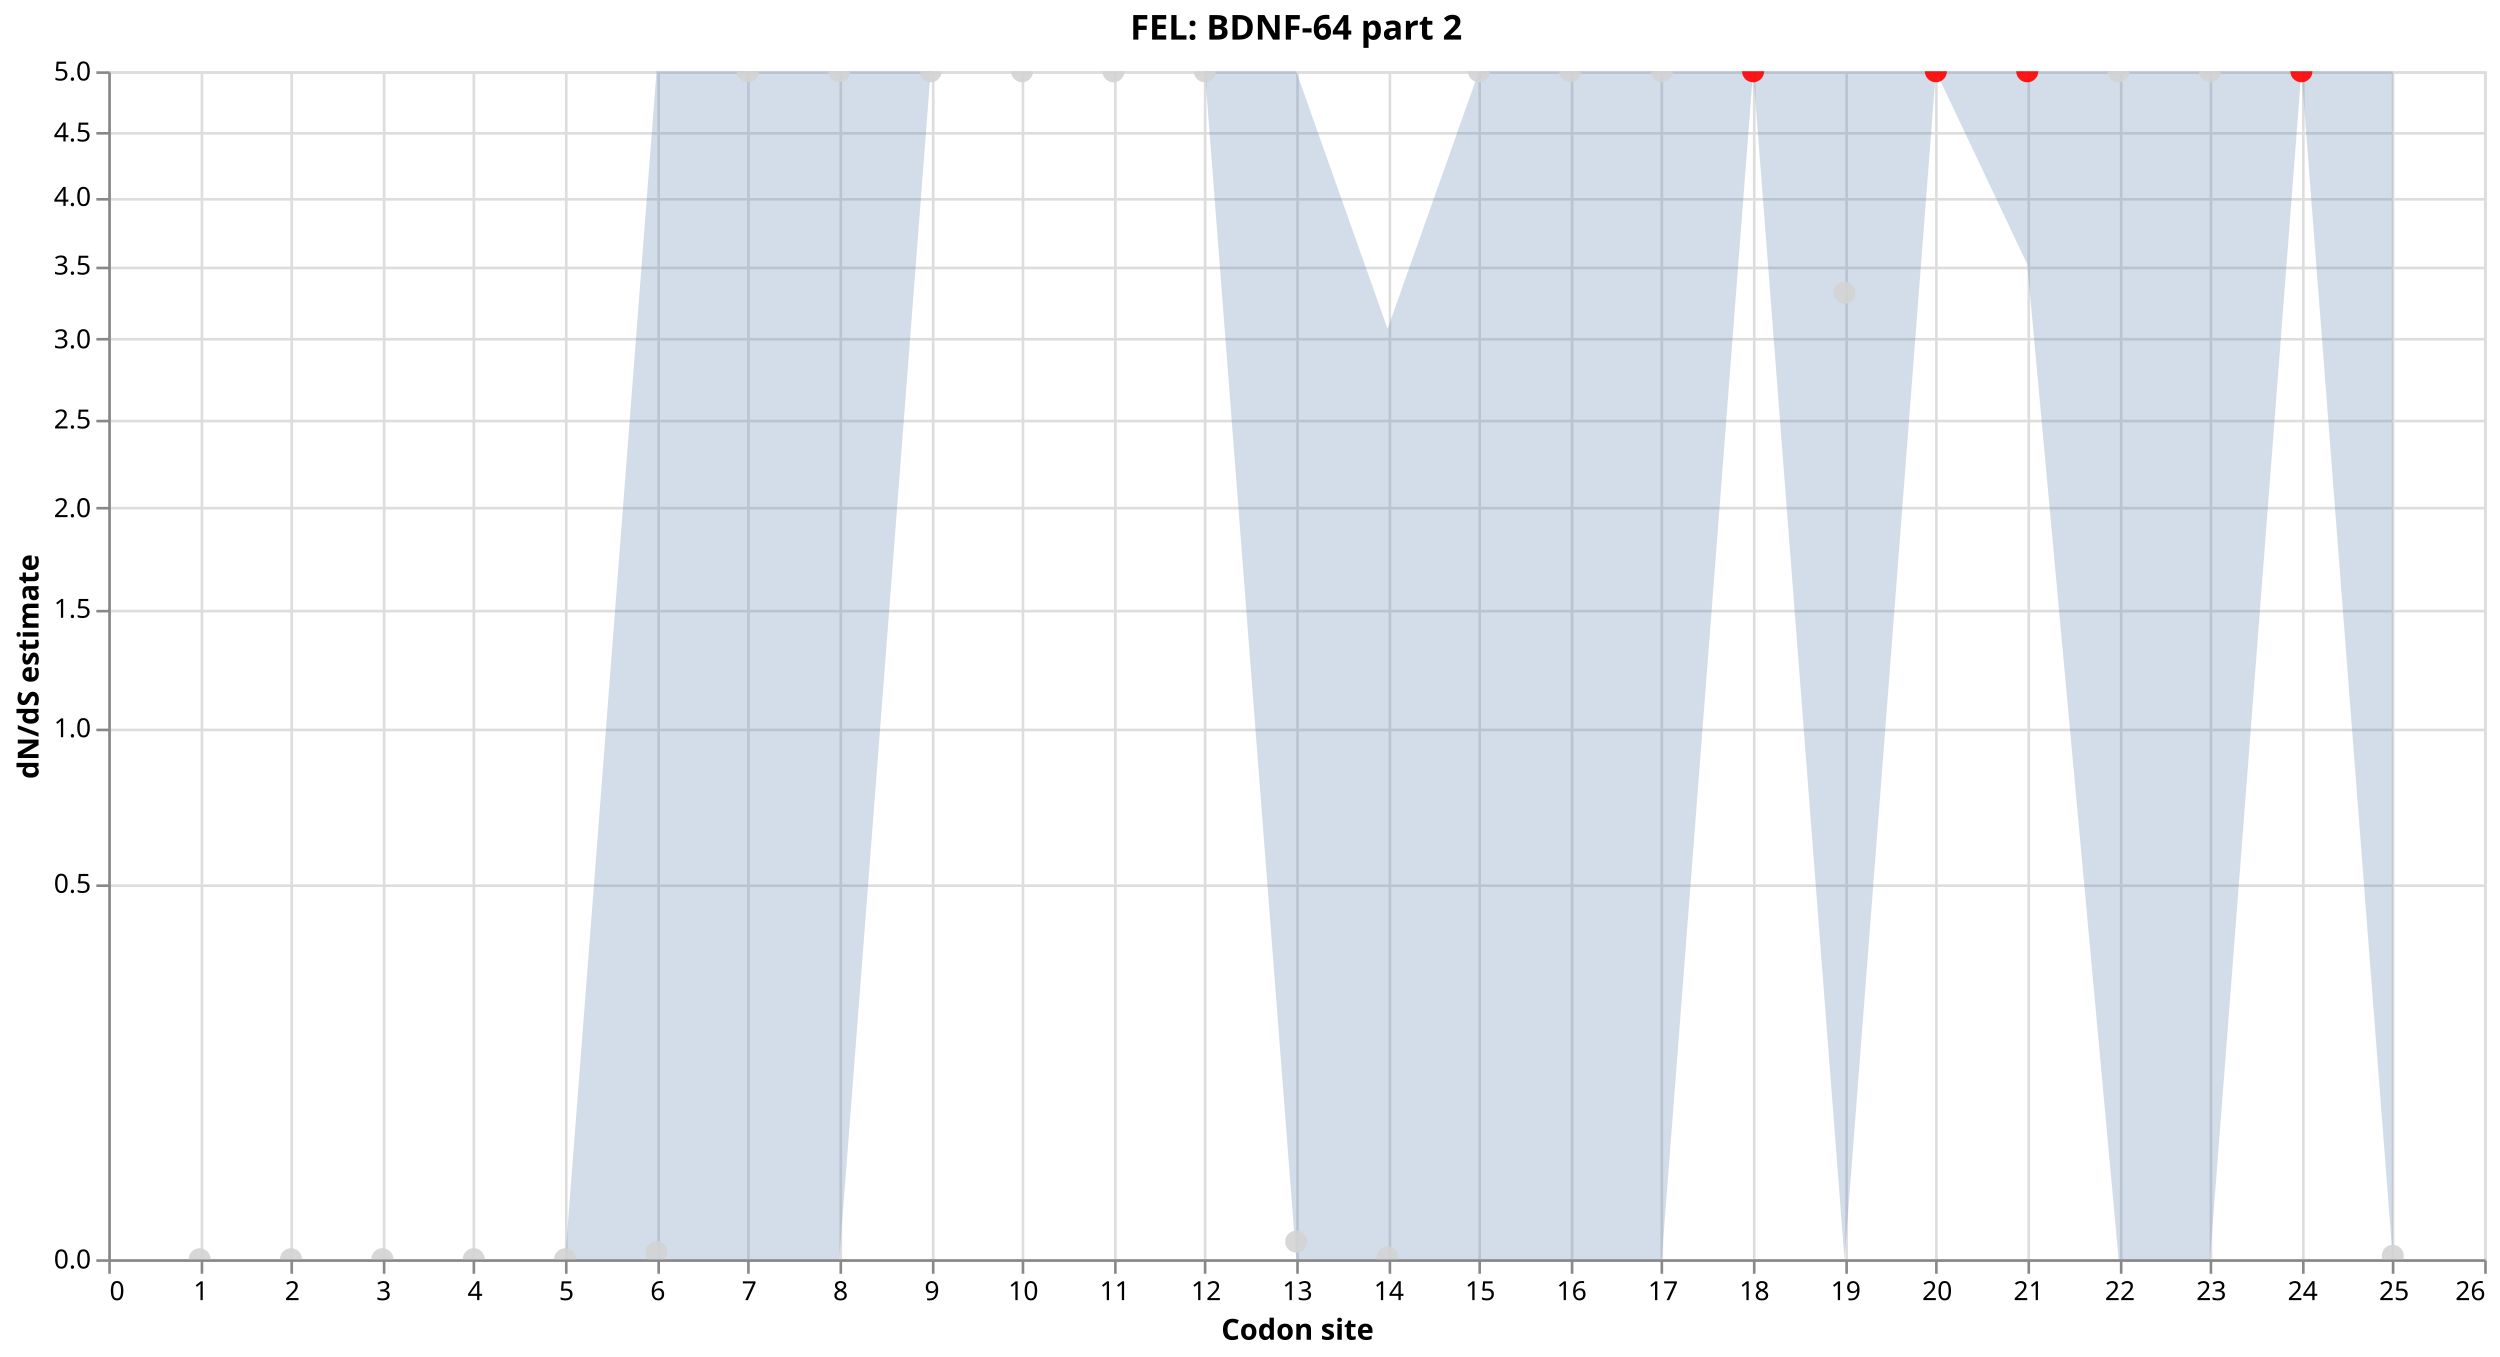
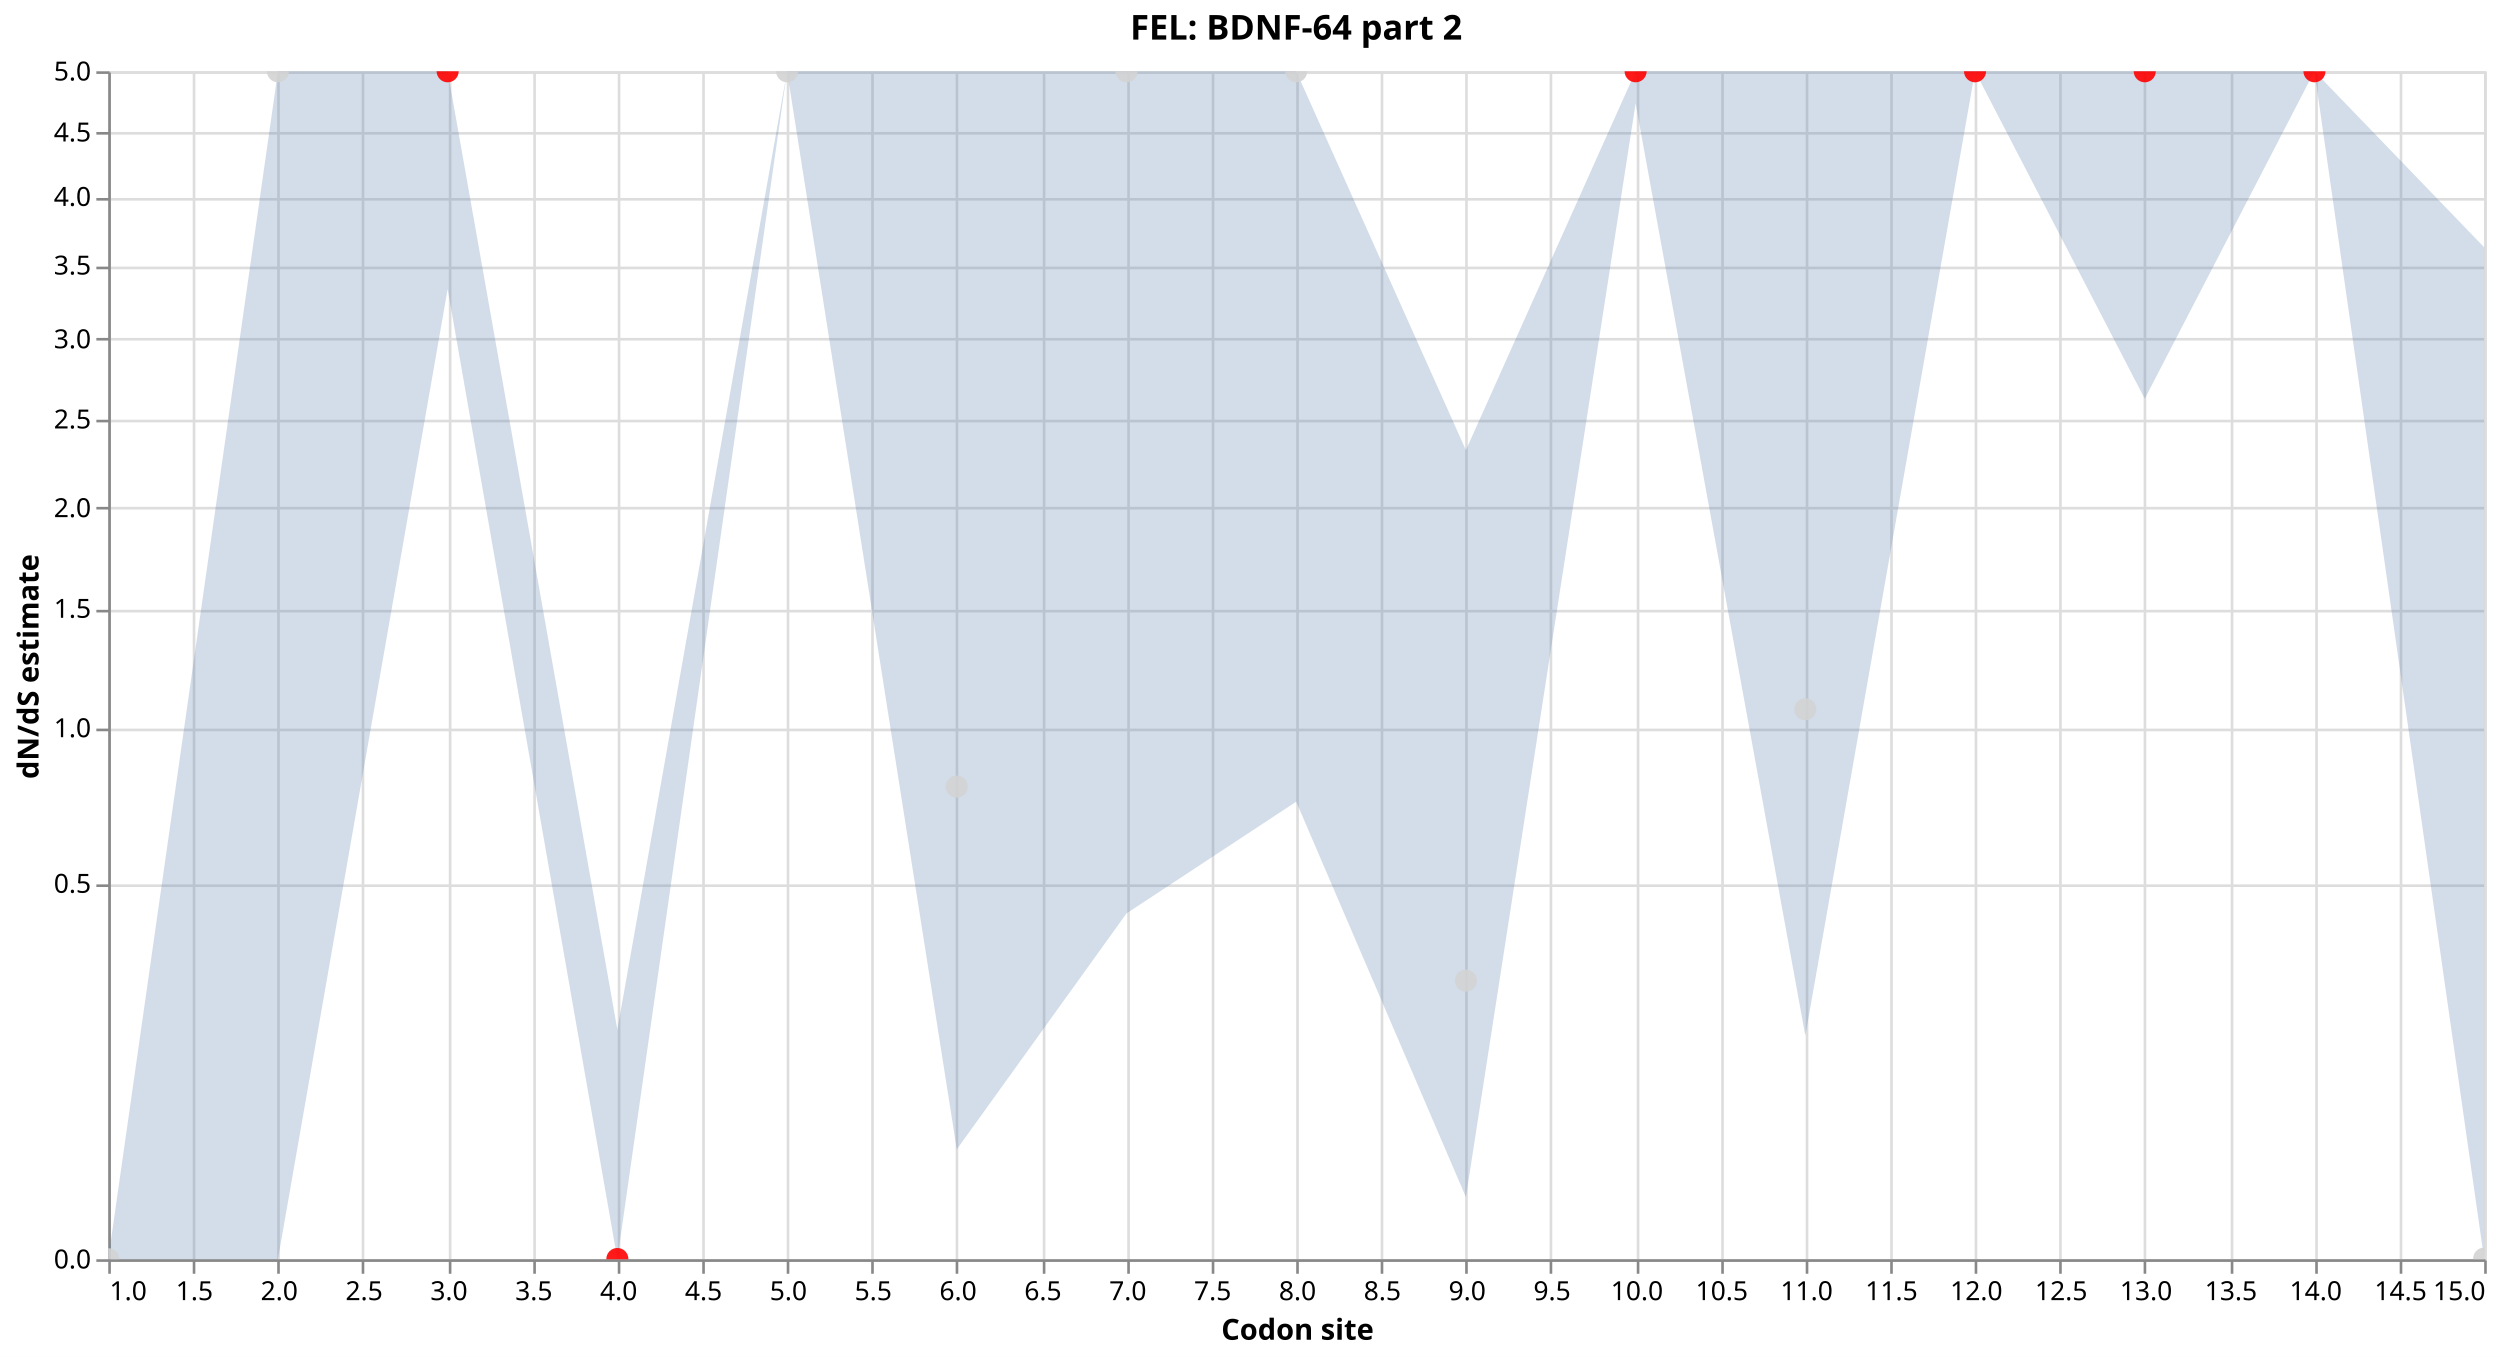
<svg xmlns="http://www.w3.org/2000/svg" version="1.1" class="marks" width="947" height="514" viewBox="0 0 947 514">
  <rect width="947" height="514" fill="white" />
  <g fill="none" stroke-miterlimit="10" transform="translate(41,27)">
    <g class="mark-group role-frame root" role="graphics-object" aria-roledescription="group mark container">
      <g transform="translate(0,0)">
        <path class="background" aria-hidden="true" d="M0.5,0.5h900v450h-900Z" stroke="#ddd" />
        <g>
          <g class="mark-group role-axis" aria-hidden="true">
            <g transform="translate(0.5,450.5)">
              <path class="background" aria-hidden="true" d="M0,0h0v0h0Z" pointer-events="none" />
              <g>
                <g class="mark-rule role-axis-grid" pointer-events="none">
                  <line transform="translate(0,-450)" x2="0" y2="450" stroke="#ddd" stroke-width="1" opacity="1" />
-                   <line transform="translate(35,-450)" x2="0" y2="450" stroke="#ddd" stroke-width="1" opacity="1" />
-                   <line transform="translate(69,-450)" x2="0" y2="450" stroke="#ddd" stroke-width="1" opacity="1" />
-                   <line transform="translate(104,-450)" x2="0" y2="450" stroke="#ddd" stroke-width="1" opacity="1" />
-                   <line transform="translate(138,-450)" x2="0" y2="450" stroke="#ddd" stroke-width="1" opacity="1" />
-                   <line transform="translate(173,-450)" x2="0" y2="450" stroke="#ddd" stroke-width="1" opacity="1" />
-                   <line transform="translate(208,-450)" x2="0" y2="450" stroke="#ddd" stroke-width="1" opacity="1" />
-                   <line transform="translate(242,-450)" x2="0" y2="450" stroke="#ddd" stroke-width="1" opacity="1" />
-                   <line transform="translate(277,-450)" x2="0" y2="450" stroke="#ddd" stroke-width="1" opacity="1" />
-                   <line transform="translate(312,-450)" x2="0" y2="450" stroke="#ddd" stroke-width="1" opacity="1" />
-                   <line transform="translate(346,-450)" x2="0" y2="450" stroke="#ddd" stroke-width="1" opacity="1" />
-                   <line transform="translate(381,-450)" x2="0" y2="450" stroke="#ddd" stroke-width="1" opacity="1" />
-                   <line transform="translate(415,-450)" x2="0" y2="450" stroke="#ddd" stroke-width="1" opacity="1" />
+                   <line transform="translate(32,-450)" x2="0" y2="450" stroke="#ddd" stroke-width="1" opacity="1" />
+                   <line transform="translate(64,-450)" x2="0" y2="450" stroke="#ddd" stroke-width="1" opacity="1" />
+                   <line transform="translate(96,-450)" x2="0" y2="450" stroke="#ddd" stroke-width="1" opacity="1" />
+                   <line transform="translate(129,-450)" x2="0" y2="450" stroke="#ddd" stroke-width="1" opacity="1" />
+                   <line transform="translate(161,-450)" x2="0" y2="450" stroke="#ddd" stroke-width="1" opacity="1" />
+                   <line transform="translate(193,-450)" x2="0" y2="450" stroke="#ddd" stroke-width="1" opacity="1" />
+                   <line transform="translate(225,-450)" x2="0" y2="450" stroke="#ddd" stroke-width="1" opacity="1" />
+                   <line transform="translate(257,-450)" x2="0" y2="450" stroke="#ddd" stroke-width="1" opacity="1" />
+                   <line transform="translate(289,-450)" x2="0" y2="450" stroke="#ddd" stroke-width="1" opacity="1" />
+                   <line transform="translate(321,-450)" x2="0" y2="450" stroke="#ddd" stroke-width="1" opacity="1" />
+                   <line transform="translate(354,-450)" x2="0" y2="450" stroke="#ddd" stroke-width="1" opacity="1" />
+                   <line transform="translate(386,-450)" x2="0" y2="450" stroke="#ddd" stroke-width="1" opacity="1" />
+                   <line transform="translate(418,-450)" x2="0" y2="450" stroke="#ddd" stroke-width="1" opacity="1" />
                  <line transform="translate(450,-450)" x2="0" y2="450" stroke="#ddd" stroke-width="1" opacity="1" />
-                   <line transform="translate(485,-450)" x2="0" y2="450" stroke="#ddd" stroke-width="1" opacity="1" />
-                   <line transform="translate(519,-450)" x2="0" y2="450" stroke="#ddd" stroke-width="1" opacity="1" />
-                   <line transform="translate(554,-450)" x2="0" y2="450" stroke="#ddd" stroke-width="1" opacity="1" />
-                   <line transform="translate(588,-450)" x2="0" y2="450" stroke="#ddd" stroke-width="1" opacity="1" />
-                   <line transform="translate(623,-450)" x2="0" y2="450" stroke="#ddd" stroke-width="1" opacity="1" />
-                   <line transform="translate(658,-450)" x2="0" y2="450" stroke="#ddd" stroke-width="1" opacity="1" />
-                   <line transform="translate(692,-450)" x2="0" y2="450" stroke="#ddd" stroke-width="1" opacity="1" />
-                   <line transform="translate(727,-450)" x2="0" y2="450" stroke="#ddd" stroke-width="1" opacity="1" />
-                   <line transform="translate(762,-450)" x2="0" y2="450" stroke="#ddd" stroke-width="1" opacity="1" />
-                   <line transform="translate(796,-450)" x2="0" y2="450" stroke="#ddd" stroke-width="1" opacity="1" />
-                   <line transform="translate(831,-450)" x2="0" y2="450" stroke="#ddd" stroke-width="1" opacity="1" />
-                   <line transform="translate(865,-450)" x2="0" y2="450" stroke="#ddd" stroke-width="1" opacity="1" />
+                   <line transform="translate(482,-450)" x2="0" y2="450" stroke="#ddd" stroke-width="1" opacity="1" />
+                   <line transform="translate(514,-450)" x2="0" y2="450" stroke="#ddd" stroke-width="1" opacity="1" />
+                   <line transform="translate(546,-450)" x2="0" y2="450" stroke="#ddd" stroke-width="1" opacity="1" />
+                   <line transform="translate(579,-450)" x2="0" y2="450" stroke="#ddd" stroke-width="1" opacity="1" />
+                   <line transform="translate(611,-450)" x2="0" y2="450" stroke="#ddd" stroke-width="1" opacity="1" />
+                   <line transform="translate(643,-450)" x2="0" y2="450" stroke="#ddd" stroke-width="1" opacity="1" />
+                   <line transform="translate(675,-450)" x2="0" y2="450" stroke="#ddd" stroke-width="1" opacity="1" />
+                   <line transform="translate(707,-450)" x2="0" y2="450" stroke="#ddd" stroke-width="1" opacity="1" />
+                   <line transform="translate(739,-450)" x2="0" y2="450" stroke="#ddd" stroke-width="1" opacity="1" />
+                   <line transform="translate(771,-450)" x2="0" y2="450" stroke="#ddd" stroke-width="1" opacity="1" />
+                   <line transform="translate(804,-450)" x2="0" y2="450" stroke="#ddd" stroke-width="1" opacity="1" />
+                   <line transform="translate(836,-450)" x2="0" y2="450" stroke="#ddd" stroke-width="1" opacity="1" />
+                   <line transform="translate(868,-450)" x2="0" y2="450" stroke="#ddd" stroke-width="1" opacity="1" />
                  <line transform="translate(900,-450)" x2="0" y2="450" stroke="#ddd" stroke-width="1" opacity="1" />
                </g>
              </g>
              <path class="foreground" aria-hidden="true" d="" pointer-events="none" display="none" />
            </g>
          </g>
          <g class="mark-group role-axis" aria-hidden="true">
            <g transform="translate(0.5,0.5)">
              <path class="background" aria-hidden="true" d="M0,0h0v0h0Z" pointer-events="none" />
              <g>
                <g class="mark-rule role-axis-grid" pointer-events="none">
                  <line transform="translate(0,450)" x2="900" y2="0" stroke="#ddd" stroke-width="1" opacity="1" />
                  <line transform="translate(0,308)" x2="900" y2="0" stroke="#ddd" stroke-width="1" opacity="1" />
                  <line transform="translate(0,249)" x2="900" y2="0" stroke="#ddd" stroke-width="1" opacity="1" />
                  <line transform="translate(0,204)" x2="900" y2="0" stroke="#ddd" stroke-width="1" opacity="1" />
                  <line transform="translate(0,165)" x2="900" y2="0" stroke="#ddd" stroke-width="1" opacity="1" />
                  <line transform="translate(0,132)" x2="900" y2="0" stroke="#ddd" stroke-width="1" opacity="1" />
                  <line transform="translate(0,101)" x2="900" y2="0" stroke="#ddd" stroke-width="1" opacity="1" />
                  <line transform="translate(0,74)" x2="900" y2="0" stroke="#ddd" stroke-width="1" opacity="1" />
                  <line transform="translate(0,48)" x2="900" y2="0" stroke="#ddd" stroke-width="1" opacity="1" />
                  <line transform="translate(0,23)" x2="900" y2="0" stroke="#ddd" stroke-width="1" opacity="1" />
                  <line transform="translate(0,0)" x2="900" y2="0" stroke="#ddd" stroke-width="1" opacity="1" />
                </g>
              </g>
              <path class="foreground" aria-hidden="true" d="" pointer-events="none" display="none" />
            </g>
          </g>
-           <g class="mark-group role-axis" role="graphics-symbol" aria-roledescription="axis" aria-label="X-axis titled 'Codon site' for a linear scale with values from 0 to 26">
+           <g class="mark-group role-axis" role="graphics-symbol" aria-roledescription="axis" aria-label="X-axis titled 'Codon site' for a linear scale with values from 1 to 15">
            <g transform="translate(0.5,450.5)">
              <path class="background" aria-hidden="true" d="M0,0h0v0h0Z" pointer-events="none" />
              <g>
                <g class="mark-rule role-axis-tick" pointer-events="none">
                  <line transform="translate(0,0)" x2="0" y2="5" stroke="#888" stroke-width="1" opacity="1" />
-                   <line transform="translate(35,0)" x2="0" y2="5" stroke="#888" stroke-width="1" opacity="1" />
-                   <line transform="translate(69,0)" x2="0" y2="5" stroke="#888" stroke-width="1" opacity="1" />
-                   <line transform="translate(104,0)" x2="0" y2="5" stroke="#888" stroke-width="1" opacity="1" />
-                   <line transform="translate(138,0)" x2="0" y2="5" stroke="#888" stroke-width="1" opacity="1" />
-                   <line transform="translate(173,0)" x2="0" y2="5" stroke="#888" stroke-width="1" opacity="1" />
-                   <line transform="translate(208,0)" x2="0" y2="5" stroke="#888" stroke-width="1" opacity="1" />
-                   <line transform="translate(242,0)" x2="0" y2="5" stroke="#888" stroke-width="1" opacity="1" />
-                   <line transform="translate(277,0)" x2="0" y2="5" stroke="#888" stroke-width="1" opacity="1" />
-                   <line transform="translate(312,0)" x2="0" y2="5" stroke="#888" stroke-width="1" opacity="1" />
-                   <line transform="translate(346,0)" x2="0" y2="5" stroke="#888" stroke-width="1" opacity="1" />
-                   <line transform="translate(381,0)" x2="0" y2="5" stroke="#888" stroke-width="1" opacity="1" />
-                   <line transform="translate(415,0)" x2="0" y2="5" stroke="#888" stroke-width="1" opacity="1" />
+                   <line transform="translate(32,0)" x2="0" y2="5" stroke="#888" stroke-width="1" opacity="1" />
+                   <line transform="translate(64,0)" x2="0" y2="5" stroke="#888" stroke-width="1" opacity="1" />
+                   <line transform="translate(96,0)" x2="0" y2="5" stroke="#888" stroke-width="1" opacity="1" />
+                   <line transform="translate(129,0)" x2="0" y2="5" stroke="#888" stroke-width="1" opacity="1" />
+                   <line transform="translate(161,0)" x2="0" y2="5" stroke="#888" stroke-width="1" opacity="1" />
+                   <line transform="translate(193,0)" x2="0" y2="5" stroke="#888" stroke-width="1" opacity="1" />
+                   <line transform="translate(225,0)" x2="0" y2="5" stroke="#888" stroke-width="1" opacity="1" />
+                   <line transform="translate(257,0)" x2="0" y2="5" stroke="#888" stroke-width="1" opacity="1" />
+                   <line transform="translate(289,0)" x2="0" y2="5" stroke="#888" stroke-width="1" opacity="1" />
+                   <line transform="translate(321,0)" x2="0" y2="5" stroke="#888" stroke-width="1" opacity="1" />
+                   <line transform="translate(354,0)" x2="0" y2="5" stroke="#888" stroke-width="1" opacity="1" />
+                   <line transform="translate(386,0)" x2="0" y2="5" stroke="#888" stroke-width="1" opacity="1" />
+                   <line transform="translate(418,0)" x2="0" y2="5" stroke="#888" stroke-width="1" opacity="1" />
                  <line transform="translate(450,0)" x2="0" y2="5" stroke="#888" stroke-width="1" opacity="1" />
-                   <line transform="translate(485,0)" x2="0" y2="5" stroke="#888" stroke-width="1" opacity="1" />
-                   <line transform="translate(519,0)" x2="0" y2="5" stroke="#888" stroke-width="1" opacity="1" />
-                   <line transform="translate(554,0)" x2="0" y2="5" stroke="#888" stroke-width="1" opacity="1" />
-                   <line transform="translate(588,0)" x2="0" y2="5" stroke="#888" stroke-width="1" opacity="1" />
-                   <line transform="translate(623,0)" x2="0" y2="5" stroke="#888" stroke-width="1" opacity="1" />
-                   <line transform="translate(658,0)" x2="0" y2="5" stroke="#888" stroke-width="1" opacity="1" />
-                   <line transform="translate(692,0)" x2="0" y2="5" stroke="#888" stroke-width="1" opacity="1" />
-                   <line transform="translate(727,0)" x2="0" y2="5" stroke="#888" stroke-width="1" opacity="1" />
-                   <line transform="translate(762,0)" x2="0" y2="5" stroke="#888" stroke-width="1" opacity="1" />
-                   <line transform="translate(796,0)" x2="0" y2="5" stroke="#888" stroke-width="1" opacity="1" />
-                   <line transform="translate(831,0)" x2="0" y2="5" stroke="#888" stroke-width="1" opacity="1" />
-                   <line transform="translate(865,0)" x2="0" y2="5" stroke="#888" stroke-width="1" opacity="1" />
+                   <line transform="translate(482,0)" x2="0" y2="5" stroke="#888" stroke-width="1" opacity="1" />
+                   <line transform="translate(514,0)" x2="0" y2="5" stroke="#888" stroke-width="1" opacity="1" />
+                   <line transform="translate(546,0)" x2="0" y2="5" stroke="#888" stroke-width="1" opacity="1" />
+                   <line transform="translate(579,0)" x2="0" y2="5" stroke="#888" stroke-width="1" opacity="1" />
+                   <line transform="translate(611,0)" x2="0" y2="5" stroke="#888" stroke-width="1" opacity="1" />
+                   <line transform="translate(643,0)" x2="0" y2="5" stroke="#888" stroke-width="1" opacity="1" />
+                   <line transform="translate(675,0)" x2="0" y2="5" stroke="#888" stroke-width="1" opacity="1" />
+                   <line transform="translate(707,0)" x2="0" y2="5" stroke="#888" stroke-width="1" opacity="1" />
+                   <line transform="translate(739,0)" x2="0" y2="5" stroke="#888" stroke-width="1" opacity="1" />
+                   <line transform="translate(771,0)" x2="0" y2="5" stroke="#888" stroke-width="1" opacity="1" />
+                   <line transform="translate(804,0)" x2="0" y2="5" stroke="#888" stroke-width="1" opacity="1" />
+                   <line transform="translate(836,0)" x2="0" y2="5" stroke="#888" stroke-width="1" opacity="1" />
+                   <line transform="translate(868,0)" x2="0" y2="5" stroke="#888" stroke-width="1" opacity="1" />
                  <line transform="translate(900,0)" x2="0" y2="5" stroke="#888" stroke-width="1" opacity="1" />
                </g>
                <g class="mark-text role-axis-label" pointer-events="none">
-                   <text text-anchor="start" transform="translate(0,15)" font-family="sans-serif" font-size="10px" fill="#000" opacity="1">0</text>
-                   <text text-anchor="middle" transform="translate(34.61538,15)" font-family="sans-serif" font-size="10px" fill="#000" opacity="1">1</text>
-                   <text text-anchor="middle" transform="translate(69.23077,15)" font-family="sans-serif" font-size="10px" fill="#000" opacity="1">2</text>
-                   <text text-anchor="middle" transform="translate(103.8462,15)" font-family="sans-serif" font-size="10px" fill="#000" opacity="1">3</text>
-                   <text text-anchor="middle" transform="translate(138.4615,15)" font-family="sans-serif" font-size="10px" fill="#000" opacity="1">4</text>
-                   <text text-anchor="middle" transform="translate(173.0769,15)" font-family="sans-serif" font-size="10px" fill="#000" opacity="1">5</text>
-                   <text text-anchor="middle" transform="translate(207.6923,15)" font-family="sans-serif" font-size="10px" fill="#000" opacity="1">6</text>
-                   <text text-anchor="middle" transform="translate(242.3077,15)" font-family="sans-serif" font-size="10px" fill="#000" opacity="1">7</text>
-                   <text text-anchor="middle" transform="translate(276.9231,15)" font-family="sans-serif" font-size="10px" fill="#000" opacity="1">8</text>
-                   <text text-anchor="middle" transform="translate(311.5385,15)" font-family="sans-serif" font-size="10px" fill="#000" opacity="1">9</text>
-                   <text text-anchor="middle" transform="translate(346.1538,15)" font-family="sans-serif" font-size="10px" fill="#000" opacity="1">10</text>
-                   <text text-anchor="middle" transform="translate(380.7692,15)" font-family="sans-serif" font-size="10px" fill="#000" opacity="1">11</text>
-                   <text text-anchor="middle" transform="translate(415.3846,15)" font-family="sans-serif" font-size="10px" fill="#000" opacity="1">12</text>
-                   <text text-anchor="middle" transform="translate(450,15)" font-family="sans-serif" font-size="10px" fill="#000" opacity="1">13</text>
-                   <text text-anchor="middle" transform="translate(484.6154,15)" font-family="sans-serif" font-size="10px" fill="#000" opacity="1">14</text>
-                   <text text-anchor="middle" transform="translate(519.2308,15)" font-family="sans-serif" font-size="10px" fill="#000" opacity="1">15</text>
-                   <text text-anchor="middle" transform="translate(553.8462,15)" font-family="sans-serif" font-size="10px" fill="#000" opacity="1">16</text>
-                   <text text-anchor="middle" transform="translate(588.4615,15)" font-family="sans-serif" font-size="10px" fill="#000" opacity="1">17</text>
-                   <text text-anchor="middle" transform="translate(623.0769,15)" font-family="sans-serif" font-size="10px" fill="#000" opacity="1">18</text>
-                   <text text-anchor="middle" transform="translate(657.6923,15)" font-family="sans-serif" font-size="10px" fill="#000" opacity="1">19</text>
-                   <text text-anchor="middle" transform="translate(692.3077,15)" font-family="sans-serif" font-size="10px" fill="#000" opacity="1">20</text>
-                   <text text-anchor="middle" transform="translate(726.9231,15)" font-family="sans-serif" font-size="10px" fill="#000" opacity="1">21</text>
-                   <text text-anchor="middle" transform="translate(761.5385,15)" font-family="sans-serif" font-size="10px" fill="#000" opacity="1">22</text>
-                   <text text-anchor="middle" transform="translate(796.1538,15)" font-family="sans-serif" font-size="10px" fill="#000" opacity="1">23</text>
-                   <text text-anchor="middle" transform="translate(830.7692,15)" font-family="sans-serif" font-size="10px" fill="#000" opacity="1">24</text>
-                   <text text-anchor="middle" transform="translate(865.3846,15)" font-family="sans-serif" font-size="10px" fill="#000" opacity="1">25</text>
-                   <text text-anchor="end" transform="translate(900,15)" font-family="sans-serif" font-size="10px" fill="#000" opacity="1">26</text>
+                   <text text-anchor="start" transform="translate(0,15)" font-family="sans-serif" font-size="10px" fill="#000" opacity="1">1.0</text>
+                   <text text-anchor="middle" transform="translate(32.14286,15)" font-family="sans-serif" font-size="10px" fill="#000" opacity="1">1.5</text>
+                   <text text-anchor="middle" transform="translate(64.28571,15)" font-family="sans-serif" font-size="10px" fill="#000" opacity="1">2.0</text>
+                   <text text-anchor="middle" transform="translate(96.42857,15)" font-family="sans-serif" font-size="10px" fill="#000" opacity="1">2.5</text>
+                   <text text-anchor="middle" transform="translate(128.5714,15)" font-family="sans-serif" font-size="10px" fill="#000" opacity="1">3.0</text>
+                   <text text-anchor="middle" transform="translate(160.7143,15)" font-family="sans-serif" font-size="10px" fill="#000" opacity="1">3.5</text>
+                   <text text-anchor="middle" transform="translate(192.8571,15)" font-family="sans-serif" font-size="10px" fill="#000" opacity="1">4.0</text>
+                   <text text-anchor="middle" transform="translate(225,15)" font-family="sans-serif" font-size="10px" fill="#000" opacity="1">4.5</text>
+                   <text text-anchor="middle" transform="translate(257.1429,15)" font-family="sans-serif" font-size="10px" fill="#000" opacity="1">5.0</text>
+                   <text text-anchor="middle" transform="translate(289.2857,15)" font-family="sans-serif" font-size="10px" fill="#000" opacity="1">5.5</text>
+                   <text text-anchor="middle" transform="translate(321.4286,15)" font-family="sans-serif" font-size="10px" fill="#000" opacity="1">6.0</text>
+                   <text text-anchor="middle" transform="translate(353.5714,15)" font-family="sans-serif" font-size="10px" fill="#000" opacity="1">6.5</text>
+                   <text text-anchor="middle" transform="translate(385.7143,15)" font-family="sans-serif" font-size="10px" fill="#000" opacity="1">7.0</text>
+                   <text text-anchor="middle" transform="translate(417.8571,15)" font-family="sans-serif" font-size="10px" fill="#000" opacity="1">7.5</text>
+                   <text text-anchor="middle" transform="translate(450,15)" font-family="sans-serif" font-size="10px" fill="#000" opacity="1">8.0</text>
+                   <text text-anchor="middle" transform="translate(482.1429,15)" font-family="sans-serif" font-size="10px" fill="#000" opacity="1">8.5</text>
+                   <text text-anchor="middle" transform="translate(514.2857,15)" font-family="sans-serif" font-size="10px" fill="#000" opacity="1">9.0</text>
+                   <text text-anchor="middle" transform="translate(546.4286,15)" font-family="sans-serif" font-size="10px" fill="#000" opacity="1">9.5</text>
+                   <text text-anchor="middle" transform="translate(578.5714,15)" font-family="sans-serif" font-size="10px" fill="#000" opacity="1">10.0</text>
+                   <text text-anchor="middle" transform="translate(610.7143,15)" font-family="sans-serif" font-size="10px" fill="#000" opacity="1">10.5</text>
+                   <text text-anchor="middle" transform="translate(642.8571,15)" font-family="sans-serif" font-size="10px" fill="#000" opacity="1">11.0</text>
+                   <text text-anchor="middle" transform="translate(675,15)" font-family="sans-serif" font-size="10px" fill="#000" opacity="1">11.5</text>
+                   <text text-anchor="middle" transform="translate(707.1429,15)" font-family="sans-serif" font-size="10px" fill="#000" opacity="1">12.0</text>
+                   <text text-anchor="middle" transform="translate(739.2857,15)" font-family="sans-serif" font-size="10px" fill="#000" opacity="1">12.5</text>
+                   <text text-anchor="middle" transform="translate(771.4286,15)" font-family="sans-serif" font-size="10px" fill="#000" opacity="1">13.0</text>
+                   <text text-anchor="middle" transform="translate(803.5714,15)" font-family="sans-serif" font-size="10px" fill="#000" opacity="1">13.5</text>
+                   <text text-anchor="middle" transform="translate(835.7143,15)" font-family="sans-serif" font-size="10px" fill="#000" opacity="1">14.0</text>
+                   <text text-anchor="middle" transform="translate(867.8571,15)" font-family="sans-serif" font-size="10px" fill="#000" opacity="1">14.5</text>
+                   <text text-anchor="end" transform="translate(900,15)" font-family="sans-serif" font-size="10px" fill="#000" opacity="1">15.0</text>
                </g>
                <g class="mark-rule role-axis-domain" pointer-events="none">
                  <line transform="translate(0,0)" x2="900" y2="0" stroke="#888" stroke-width="1" opacity="1" />
                </g>
                <g class="mark-text role-axis-title" pointer-events="none">
                  <text text-anchor="middle" transform="translate(450,30)" font-family="sans-serif" font-size="11px" font-weight="bold" fill="#000" opacity="1">Codon site</text>
                </g>
              </g>
              <path class="foreground" aria-hidden="true" d="" pointer-events="none" display="none" />
            </g>
          </g>
          <g class="mark-group role-axis" role="graphics-symbol" aria-roledescription="axis" aria-label="Y-axis titled 'dN/dS estimate' for a sqrt scale with values from 0 to 5">
            <g transform="translate(0.5,0.5)">
              <path class="background" aria-hidden="true" d="M0,0h0v0h0Z" pointer-events="none" />
              <g>
                <g class="mark-rule role-axis-tick" pointer-events="none">
                  <line transform="translate(0,450)" x2="-5" y2="0" stroke="#888" stroke-width="1" opacity="1" />
                  <line transform="translate(0,308)" x2="-5" y2="0" stroke="#888" stroke-width="1" opacity="1" />
                  <line transform="translate(0,249)" x2="-5" y2="0" stroke="#888" stroke-width="1" opacity="1" />
                  <line transform="translate(0,204)" x2="-5" y2="0" stroke="#888" stroke-width="1" opacity="1" />
                  <line transform="translate(0,165)" x2="-5" y2="0" stroke="#888" stroke-width="1" opacity="1" />
                  <line transform="translate(0,132)" x2="-5" y2="0" stroke="#888" stroke-width="1" opacity="1" />
                  <line transform="translate(0,101)" x2="-5" y2="0" stroke="#888" stroke-width="1" opacity="1" />
                  <line transform="translate(0,74)" x2="-5" y2="0" stroke="#888" stroke-width="1" opacity="1" />
                  <line transform="translate(0,48)" x2="-5" y2="0" stroke="#888" stroke-width="1" opacity="1" />
                  <line transform="translate(0,23)" x2="-5" y2="0" stroke="#888" stroke-width="1" opacity="1" />
                  <line transform="translate(0,0)" x2="-5" y2="0" stroke="#888" stroke-width="1" opacity="1" />
                </g>
                <g class="mark-text role-axis-label" pointer-events="none">
                  <text text-anchor="end" transform="translate(-7,453)" font-family="sans-serif" font-size="10px" fill="#000" opacity="1">0.0</text>
                  <text text-anchor="end" transform="translate(-7,310.6975)" font-family="sans-serif" font-size="10px" fill="#000" opacity="1">0.5</text>
                  <text text-anchor="end" transform="translate(-7,251.7539)" font-family="sans-serif" font-size="10px" fill="#000" opacity="1">1.0</text>
                  <text text-anchor="end" transform="translate(-7,206.5248)" font-family="sans-serif" font-size="10px" fill="#000" opacity="1">1.5</text>
                  <text text-anchor="end" transform="translate(-7,168.395)" font-family="sans-serif" font-size="10px" fill="#000" opacity="1">2.0</text>
                  <text text-anchor="end" transform="translate(-7,134.8019)" font-family="sans-serif" font-size="10px" fill="#000" opacity="1">2.5</text>
                  <text text-anchor="end" transform="translate(-7,104.4315)" font-family="sans-serif" font-size="10px" fill="#000" opacity="1">3.0</text>
                  <text text-anchor="end" transform="translate(-7,76.50299)" font-family="sans-serif" font-size="10px" fill="#000" opacity="1">3.5</text>
                  <text text-anchor="end" transform="translate(-7,50.50776)" font-family="sans-serif" font-size="10px" fill="#000" opacity="1">4.0</text>
                  <text text-anchor="end" transform="translate(-7,26.09252)" font-family="sans-serif" font-size="10px" fill="#000" opacity="1">4.5</text>
                  <text text-anchor="end" transform="translate(-7,3)" font-family="sans-serif" font-size="10px" fill="#000" opacity="1">5.0</text>
                </g>
                <g class="mark-rule role-axis-domain" pointer-events="none">
                  <line transform="translate(0,450)" x2="0" y2="-450" stroke="#888" stroke-width="1" opacity="1" />
                </g>
                <g class="mark-text role-axis-title" pointer-events="none">
                  <text text-anchor="middle" transform="translate(-24.90137,225) rotate(-90) translate(0,-2)" font-family="sans-serif" font-size="11px" font-weight="bold" fill="#000" opacity="1">dN/dS estimate</text>
                </g>
              </g>
              <path class="foreground" aria-hidden="true" d="" pointer-events="none" display="none" />
            </g>
          </g>
          <g class="mark-area role-mark layer_0_marks" role="graphics-object" aria-roledescription="area mark container">
-             <path aria-label="CodonSite: 1; dN/dS LB: 0; dN/dS UB: 0" role="graphics-symbol" aria-roledescription="area mark" d="M34.615,450L69.231,450L103.846,450L138.462,450L173.077,450L207.692,450L242.308,450L276.923,450L311.538,0L346.154,0L380.769,0L415.385,0L450,450L484.615,450L519.231,450L553.846,450L588.462,450L623.077,0L657.692,450L692.308,0L726.923,73.129L761.538,450L796.154,450L830.769,0L865.385,450L865.385,0L830.769,0L796.154,0L761.538,0L726.923,0L692.308,0L657.692,0L623.077,0L588.462,0L553.846,0L519.231,0L484.615,97.557L450,0L415.385,0L380.769,0L346.154,0L311.538,0L276.923,0L242.308,0L207.692,0L173.077,450L138.462,450L103.846,450L69.231,450L34.615,450Z" fill="#4c78a8" opacity="0.25" />
-           </g>
-           <g class="mark-symbol role-mark layer_1_marks" clip-path="url(#clip1)" role="graphics-object" aria-roledescription="symbol mark container">
-             <path aria-label="Codon site: 1; dN/dS estimate: 0; CodonSite: 1; alpha: 0; beta: 0; dN/dS MLE: 0; p_value: 1; adjusted_p_value: 1" role="graphics-symbol" aria-roledescription="circle" transform="translate(34.61538,450)" d="M4.183,0A4.183,4.183,0,1,1,-4.183,0A4.183,4.183,0,1,1,4.183,0" fill="lightgray" stroke-width="2" opacity="0.9" />
-             <path aria-label="Codon site: 2; dN/dS estimate: 0; CodonSite: 2; alpha: 0; beta: 0; dN/dS MLE: 0; p_value: 1; adjusted_p_value: 1" role="graphics-symbol" aria-roledescription="circle" transform="translate(69.23077,450)" d="M4.183,0A4.183,4.183,0,1,1,-4.183,0A4.183,4.183,0,1,1,4.183,0" fill="lightgray" stroke-width="2" opacity="0.9" />
-             <path aria-label="Codon site: 3; dN/dS estimate: 0; CodonSite: 3; alpha: 0; beta: 0; dN/dS MLE: 0; p_value: 1; adjusted_p_value: 1" role="graphics-symbol" aria-roledescription="circle" transform="translate(103.8462,450)" d="M4.183,0A4.183,4.183,0,1,1,-4.183,0A4.183,4.183,0,1,1,4.183,0" fill="lightgray" stroke-width="2" opacity="0.9" />
-             <path aria-label="Codon site: 4; dN/dS estimate: 0; CodonSite: 4; alpha: 0; beta: 0; dN/dS MLE: 0; p_value: 1; adjusted_p_value: 1" role="graphics-symbol" aria-roledescription="circle" transform="translate(138.4615,450)" d="M4.183,0A4.183,4.183,0,1,1,-4.183,0A4.183,4.183,0,1,1,4.183,0" fill="lightgray" stroke-width="2" opacity="0.9" />
-             <path aria-label="Codon site: 5; dN/dS estimate: 0; CodonSite: 5; alpha: 0; beta: 0; dN/dS MLE: 0; p_value: 1; adjusted_p_value: 1" role="graphics-symbol" aria-roledescription="circle" transform="translate(173.0769,450)" d="M4.183,0A4.183,4.183,0,1,1,-4.183,0A4.183,4.183,0,1,1,4.183,0" fill="lightgray" stroke-width="2" opacity="0.9" />
-             <path aria-label="Codon site: 6; dN/dS estimate: 0.000188379709478; CodonSite: 6; alpha: 0.0582050401445; beta: 0.0000109646485526; dN/dS MLE: 0.000188379709478; p_value: 1; adjusted_p_value: 1" role="graphics-symbol" aria-roledescription="circle" transform="translate(207.6923,447.2379)" d="M4.183,0A4.183,4.183,0,1,1,-4.183,0A4.183,4.183,0,1,1,4.183,0" fill="lightgray" stroke-width="2" opacity="0.9" />
-             <path aria-label="Codon site: 7; dN/dS estimate: 10000; CodonSite: 7; alpha: 2.16664104199e-7; beta: 93.7433441496; dN/dS MLE: 10000; p_value: 1; adjusted_p_value: 1" role="graphics-symbol" aria-roledescription="circle" transform="translate(242.3077,0)" d="M4.183,0A4.183,4.183,0,1,1,-4.183,0A4.183,4.183,0,1,1,4.183,0" fill="lightgray" stroke-width="2" opacity="0.9" />
-             <path aria-label="Codon site: 8; dN/dS estimate: 10000; CodonSite: 8; alpha: 9.94422077391e-10; beta: 28.0329680342; dN/dS MLE: 10000; p_value: 0.148880241605; adjusted_p_value: 0.53171514859" role="graphics-symbol" aria-roledescription="circle" transform="translate(276.9231,0)" d="M4.183,0A4.183,4.183,0,1,1,-4.183,0A4.183,4.183,0,1,1,4.183,0" fill="lightgray" stroke-width="2" opacity="0.9" />
-             <path aria-label="Codon site: 9; dN/dS estimate: 10000; CodonSite: 9; alpha: 0.00102553509591; beta: 366.036795455; dN/dS MLE: 10000; p_value: 0.612673217896; adjusted_p_value: 1" role="graphics-symbol" aria-roledescription="circle" transform="translate(311.5385,0)" d="M4.183,0A4.183,4.183,0,1,1,-4.183,0A4.183,4.183,0,1,1,4.183,0" fill="lightgray" stroke-width="2" opacity="0.9" />
-             <path aria-label="Codon site: 10; dN/dS estimate: 6194.28059197; CodonSite: 10; alpha: 0.0745154025575; beta: 461.569311865; dN/dS MLE: 6194.28059197; p_value: 0.650395852775; adjusted_p_value: 1" role="graphics-symbol" aria-roledescription="circle" transform="translate(346.1538,0)" d="M4.183,0A4.183,4.183,0,1,1,-4.183,0A4.183,4.183,0,1,1,4.183,0" fill="lightgray" stroke-width="2" opacity="0.9" />
-             <path aria-label="Codon site: 11; dN/dS estimate: 3659.08860303; CodonSite: 11; alpha: 0.264433011302; beta: 967.583817922; dN/dS MLE: 3659.08860303; p_value: 0.295548693065; adjusted_p_value: 0.671701575147" role="graphics-symbol" aria-roledescription="circle" transform="translate(380.7692,0)" d="M4.183,0A4.183,4.183,0,1,1,-4.183,0A4.183,4.183,0,1,1,4.183,0" fill="lightgray" stroke-width="2" opacity="0.9" />
-             <path aria-label="Codon site: 12; dN/dS estimate: 56.3360868873; CodonSite: 12; alpha: 1.73439230746; beta: 97.7088757297; dN/dS MLE: 56.3360868873; p_value: 0.627818602256; adjusted_p_value: 1" role="graphics-symbol" aria-roledescription="circle" transform="translate(415.3846,0)" d="M4.183,0A4.183,4.183,0,1,1,-4.183,0A4.183,4.183,0,1,1,4.183,0" fill="lightgray" stroke-width="2" opacity="0.9" />
-             <path aria-label="Codon site: 13; dN/dS estimate: 0.00109725018666; CodonSite: 13; alpha: 0.0739272914861; beta: 0.0000811167343827; dN/dS MLE: 0.00109725018666; p_value: 0.916379488775; adjusted_p_value: 1" role="graphics-symbol" aria-roledescription="circle" transform="translate(450,443.3338)" d="M4.183,0A4.183,4.183,0,1,1,-4.183,0A4.183,4.183,0,1,1,4.183,0" fill="lightgray" stroke-width="2" opacity="0.9" />
-             <path aria-label="Codon site: 14; dN/dS estimate: 0.0000122327369056; CodonSite: 14; alpha: 7.55544344494; beta: 0.0000924237518669; dN/dS MLE: 0.0000122327369056; p_value: 0.245420592806; adjusted_p_value: 0.633248952277" role="graphics-symbol" aria-roledescription="circle" transform="translate(484.6154,449.2961)" d="M4.183,0A4.183,4.183,0,1,1,-4.183,0A4.183,4.183,0,1,1,4.183,0" fill="lightgray" stroke-width="2" opacity="0.9" />
-             <path aria-label="Codon site: 15; dN/dS estimate: 10000; CodonSite: 15; alpha: 4.53369083034e-8; beta: 19.5599982077; dN/dS MLE: 10000; p_value: 0.214121919049; adjusted_p_value: 0.633248952277" role="graphics-symbol" aria-roledescription="circle" transform="translate(519.2308,0)" d="M4.183,0A4.183,4.183,0,1,1,-4.183,0A4.183,4.183,0,1,1,4.183,0" fill="lightgray" stroke-width="2" opacity="0.9" />
-             <path aria-label="Codon site: 16; dN/dS estimate: 6.68963061385; CodonSite: 16; alpha: 1.17293209627; beta: 7.84648245916; dN/dS MLE: 6.68963061385; p_value: 0.455850935558; adjusted_p_value: 0.949689449078" role="graphics-symbol" aria-roledescription="circle" transform="translate(553.8462,0)" d="M4.183,0A4.183,4.183,0,1,1,-4.183,0A4.183,4.183,0,1,1,4.183,0" fill="lightgray" stroke-width="2" opacity="0.9" />
-             <path aria-label="Codon site: 17; dN/dS estimate: 68.2988575833; CodonSite: 17; alpha: 0.144188028687; beta: 9.84787763653; dN/dS MLE: 68.2988575833; p_value: 0.253299580911; adjusted_p_value: 0.633248952277" role="graphics-symbol" aria-roledescription="circle" transform="translate(588.4615,0)" d="M4.183,0A4.183,4.183,0,1,1,-4.183,0A4.183,4.183,0,1,1,4.183,0" fill="lightgray" stroke-width="2" opacity="0.9" />
-             <path aria-label="Codon site: 18; dN/dS estimate: 108.073788426; CodonSite: 18; alpha: 0.473132043838; beta: 51.1331724035; dN/dS MLE: 108.073788426; p_value: 0.00585367408637; adjusted_p_value: 0.0487806173864" role="graphics-symbol" aria-roledescription="circle" transform="translate(623.0769,0)" d="M4.183,0A4.183,4.183,0,1,1,-4.183,0A4.183,4.183,0,1,1,4.183,0" fill="red" stroke-width="2" opacity="0.9" />
-             <path aria-label="Codon site: 19; dN/dS estimate: 3.30948586127; CodonSite: 19; alpha: 3.35844064275; beta: 11.1147118231; dN/dS MLE: 3.30948586127; p_value: 0.52217650003; adjusted_p_value: 1" role="graphics-symbol" aria-roledescription="circle" transform="translate(657.6923,83.89322)" d="M4.183,0A4.183,4.183,0,1,1,-4.183,0A4.183,4.183,0,1,1,4.183,0" fill="lightgray" stroke-width="2" opacity="0.9" />
-             <path aria-label="Codon site: 20; dN/dS estimate: 504.853072529; CodonSite: 20; alpha: 0.286079532013; beta: 144.428130724; dN/dS MLE: 504.853072529; p_value: 0.000389819274153; adjusted_p_value: 0.0083662997253" role="graphics-symbol" aria-roledescription="circle" transform="translate(692.3077,0)" d="M4.183,0A4.183,4.183,0,1,1,-4.183,0A4.183,4.183,0,1,1,4.183,0" fill="red" stroke-width="2" opacity="0.9" />
-             <path aria-label="Codon site: 21; dN/dS estimate: 21.7575397394; CodonSite: 21; alpha: 2.38475806369; beta: 51.8864683398; dN/dS MLE: 21.7575397394; p_value: 0.0158183654862; adjusted_p_value: 0.0988647842886" role="graphics-symbol" aria-roledescription="circle" transform="translate(726.9231,0)" d="M4.183,0A4.183,4.183,0,1,1,-4.183,0A4.183,4.183,0,1,1,4.183,0" fill="red" stroke-width="2" opacity="0.9" />
-             <path aria-label="Codon site: 22; dN/dS estimate: 10000; CodonSite: 22; alpha: 1.51671890061e-7; beta: 22.6465963854; dN/dS MLE: 10000; p_value: 0.0691485842523; adjusted_p_value: 0.288119101051" role="graphics-symbol" aria-roledescription="circle" transform="translate(761.5385,0)" d="M4.183,0A4.183,4.183,0,1,1,-4.183,0A4.183,4.183,0,1,1,4.183,0" fill="lightgray" stroke-width="2" opacity="0.9" />
-             <path aria-label="Codon site: 23; dN/dS estimate: 10000; CodonSite: 23; alpha: 0.00146434380929; beta: 47.746233225; dN/dS MLE: 10000; p_value: 0.0428458348795; adjusted_p_value: 0.214229174398" role="graphics-symbol" aria-roledescription="circle" transform="translate(796.1538,0)" d="M4.183,0A4.183,4.183,0,1,1,-4.183,0A4.183,4.183,0,1,1,4.183,0" fill="lightgray" stroke-width="2" opacity="0.9" />
-             <path aria-label="Codon site: 24; dN/dS estimate: 1139.93730013; CodonSite: 24; alpha: 0.125941314978; beta: 143.56520257; dN/dS MLE: 1139.93730013; p_value: 0.000669303978024; adjusted_p_value: 0.0083662997253" role="graphics-symbol" aria-roledescription="circle" transform="translate(830.7692,0)" d="M4.183,0A4.183,4.183,0,1,1,-4.183,0A4.183,4.183,0,1,1,4.183,0" fill="red" stroke-width="2" opacity="0.9" />
-             <path aria-label="Codon site: 25; dN/dS estimate: 0.000041067460304; CodonSite: 25; alpha: 2.54685397445; beta: 0.000104592824496; dN/dS MLE: 0.000041067460304; p_value: 0.784718614186; adjusted_p_value: 1" role="graphics-symbol" aria-roledescription="circle" transform="translate(865.3846,448.7103)" d="M4.183,0A4.183,4.183,0,1,1,-4.183,0A4.183,4.183,0,1,1,4.183,0" fill="lightgray" stroke-width="2" opacity="0.9" />
+             <path aria-label="CodonSite: 1; dN/dS LB: 0; dN/dS UB: 0" role="graphics-symbol" aria-roledescription="area mark" d="M0,450L64.286,450L128.571,82.489L192.857,450L257.143,0L321.429,408.399L385.714,319.004L450,276.679L514.286,426.476L578.571,12.176L642.857,365.352L707.143,0L771.429,124.068L835.714,0L900,450L900,66.676L835.714,0L771.429,0L707.143,0L642.857,0L578.571,0L514.286,143.509L450,0L385.714,0L321.429,0L257.143,0L192.857,363.052L128.571,0L64.286,0L0,450Z" fill="#4c78a8" opacity="0.25" />
+           </g>
+           <g class="mark-symbol role-mark layer_1_marks" clip-path="url(#clip3)" role="graphics-object" aria-roledescription="symbol mark container">
+             <path aria-label="Codon site: 1; dN/dS estimate: 0; CodonSite: 1; alpha: 0; beta: 0; dN/dS MLE: 0; p_value: 1; adjusted_p_value: 1" role="graphics-symbol" aria-roledescription="circle" transform="translate(0,450)" d="M4.183,0A4.183,4.183,0,1,1,-4.183,0A4.183,4.183,0,1,1,4.183,0" fill="lightgray" stroke-width="2" opacity="0.9" />
+             <path aria-label="Codon site: 2; dN/dS estimate: 5; CodonSite: 2; alpha: 10; beta: 50; dN/dS MLE: 5; p_value: 1; adjusted_p_value: 1" role="graphics-symbol" aria-roledescription="circle" transform="translate(64.28571,0)" d="M4.183,0A4.183,4.183,0,1,1,-4.183,0A4.183,4.183,0,1,1,4.183,0" fill="lightgray" stroke-width="2" opacity="0.9" />
+             <path aria-label="Codon site: 3; dN/dS estimate: 30.9801910729; CodonSite: 3; alpha: 0.106712183014; beta: 3.30596381959; dN/dS MLE: 30.9801910729; p_value: 0.0226353976215; adjusted_p_value: 0.0712583761689" role="graphics-symbol" aria-roledescription="circle" transform="translate(128.5714,0)" d="M4.183,0A4.183,4.183,0,1,1,-4.183,0A4.183,4.183,0,1,1,4.183,0" fill="red" stroke-width="2" opacity="0.9" />
+             <path aria-label="Codon site: 4; dN/dS estimate: 1.67735665797e-7; CodonSite: 4; alpha: 10.7380299322; beta: 0.00000180115060003; dN/dS MLE: 1.67735665797e-7; p_value: 0.00366330770432; adjusted_p_value: 0.0274748077824" role="graphics-symbol" aria-roledescription="circle" transform="translate(192.8571,449.9176)" d="M4.183,0A4.183,4.183,0,1,1,-4.183,0A4.183,4.183,0,1,1,4.183,0" fill="red" stroke-width="2" opacity="0.9" />
+             <path aria-label="Codon site: 5; dN/dS estimate: 64.7466551176; CodonSite: 5; alpha: 0.032962379802; beta: 2.13420383689; dN/dS MLE: 64.7466551176; p_value: 0.257746642938; adjusted_p_value: 0.482864243427" role="graphics-symbol" aria-roledescription="circle" transform="translate(257.1429,0)" d="M4.183,0A4.183,4.183,0,1,1,-4.183,0A4.183,4.183,0,1,1,4.183,0" fill="lightgray" stroke-width="2" opacity="0.9" />
+             <path aria-label="Codon site: 6; dN/dS estimate: 0.79115164053; CodonSite: 6; alpha: 1.1916153537; beta: 0.94274844196; dN/dS MLE: 0.79115164053; p_value: 0.860492912942; adjusted_p_value: 1" role="graphics-symbol" aria-roledescription="circle" transform="translate(321.4286,270.9982)" d="M4.183,0A4.183,4.183,0,1,1,-4.183,0A4.183,4.183,0,1,1,4.183,0" fill="lightgray" stroke-width="2" opacity="0.9" />
+             <path aria-label="Codon site: 7; dN/dS estimate: 7.91329438551; CodonSite: 7; alpha: 0.120987558525; beta: 0.957410167594; dN/dS MLE: 7.91329438551; p_value: 0.35410044518; adjusted_p_value: 0.482864243427" role="graphics-symbol" aria-roledescription="circle" transform="translate(385.7143,0)" d="M4.183,0A4.183,4.183,0,1,1,-4.183,0A4.183,4.183,0,1,1,4.183,0" fill="lightgray" stroke-width="2" opacity="0.9" />
+             <path aria-label="Codon site: 8; dN/dS estimate: 7.4897547884; CodonSite: 8; alpha: 0.492739866729; beta: 3.69050077627; dN/dS MLE: 7.4897547884; p_value: 0.147339241701; adjusted_p_value: 0.315726946503" role="graphics-symbol" aria-roledescription="circle" transform="translate(450,0)" d="M4.183,0A4.183,4.183,0,1,1,-4.183,0A4.183,4.183,0,1,1,4.183,0" fill="lightgray" stroke-width="2" opacity="0.9" />
+             <path aria-label="Codon site: 9; dN/dS estimate: 0.275140830186; CodonSite: 9; alpha: 3.13513740092; beta: 0.862604307234; dN/dS MLE: 0.275140830186; p_value: 0.324184896144; adjusted_p_value: 0.482864243427" role="graphics-symbol" aria-roledescription="circle" transform="translate(514.2857,344.4386)" d="M4.183,0A4.183,4.183,0,1,1,-4.183,0A4.183,4.183,0,1,1,4.183,0" fill="lightgray" stroke-width="2" opacity="0.9" />
+             <path aria-label="Codon site: 10; dN/dS estimate: 23.6156260788; CodonSite: 10; alpha: 0.453102160385; beta: 10.7002911952; dN/dS MLE: 23.6156260788; p_value: 0.0287693277777; adjusted_p_value: 0.0719233194442" role="graphics-symbol" aria-roledescription="circle" transform="translate(578.5714,0)" d="M4.183,0A4.183,4.183,0,1,1,-4.183,0A4.183,4.183,0,1,1,4.183,0" fill="red" stroke-width="2" opacity="0.9" />
+             <path aria-label="Codon site: 11; dN/dS estimate: 1.07177329919; CodonSite: 11; alpha: 3.58952100784; beta: 3.84715277309; dN/dS MLE: 1.07177329919; p_value: 0.950169772974; adjusted_p_value: 1" role="graphics-symbol" aria-roledescription="circle" transform="translate(642.8571,241.657)" d="M4.183,0A4.183,4.183,0,1,1,-4.183,0A4.183,4.183,0,1,1,4.183,0" fill="lightgray" stroke-width="2" opacity="0.9" />
+             <path aria-label="Codon site: 12; dN/dS estimate: 10000; CodonSite: 12; alpha: 2.87934057664e-8; beta: 2.44144744246; dN/dS MLE: 10000; p_value: 0.0178709618122; adjusted_p_value: 0.0712583761689" role="graphics-symbol" aria-roledescription="circle" transform="translate(707.1429,0)" d="M4.183,0A4.183,4.183,0,1,1,-4.183,0A4.183,4.183,0,1,1,4.183,0" fill="red" stroke-width="2" opacity="0.9" />
+             <path aria-label="Codon site: 13; dN/dS estimate: 13.0872920612; CodonSite: 13; alpha: 0.50986244131; beta: 6.67271868045; dN/dS MLE: 13.0872920612; p_value: 0.0237527920563; adjusted_p_value: 0.0712583761689" role="graphics-symbol" aria-roledescription="circle" transform="translate(771.4286,0)" d="M4.183,0A4.183,4.183,0,1,1,-4.183,0A4.183,4.183,0,1,1,4.183,0" fill="red" stroke-width="2" opacity="0.9" />
+             <path aria-label="Codon site: 14; dN/dS estimate: 71.7702601476; CodonSite: 14; alpha: 0.159853371228; beta: 11.4727180385; dN/dS MLE: 71.7702601476; p_value: 0.00333691049058; adjusted_p_value: 0.0274748077824" role="graphics-symbol" aria-roledescription="circle" transform="translate(835.7143,0)" d="M4.183,0A4.183,4.183,0,1,1,-4.183,0A4.183,4.183,0,1,1,4.183,0" fill="red" stroke-width="2" opacity="0.9" />
+             <path aria-label="Codon site: 15; dN/dS estimate: 0.0000012403925422; CodonSite: 15; alpha: 2.57439678353; beta: 0.00000319326257094; dN/dS MLE: 0.0000012403925422; p_value: 0.32426608812; adjusted_p_value: 0.482864243427" role="graphics-symbol" aria-roledescription="circle" transform="translate(900,449.7759)" d="M4.183,0A4.183,4.183,0,1,1,-4.183,0A4.183,4.183,0,1,1,4.183,0" fill="lightgray" stroke-width="2" opacity="0.9" />
          </g>
          <g class="mark-group role-title">
            <g transform="translate(450,-22)">
              <path class="background" aria-hidden="true" d="M0,0h0v0h0Z" pointer-events="none" />
              <g>
                <g class="mark-text role-title-text" role="graphics-symbol" aria-roledescription="title" aria-label="Title text 'FEL: BDNF-64 part 2'" pointer-events="none">
                  <text text-anchor="middle" transform="translate(0,10)" font-family="sans-serif" font-size="13px" font-weight="bold" fill="#000" opacity="1">FEL: BDNF-64 part 2</text>
                </g>
              </g>
              <path class="foreground" aria-hidden="true" d="" pointer-events="none" display="none" />
            </g>
          </g>
        </g>
        <path class="foreground" aria-hidden="true" d="" display="none" />
      </g>
    </g>
  </g>
  <defs>
-     <clipPath id="clip1">
+     <clipPath id="clip3">
      <rect x="0" y="0" width="900" height="450" />
    </clipPath>
  </defs>
</svg>
